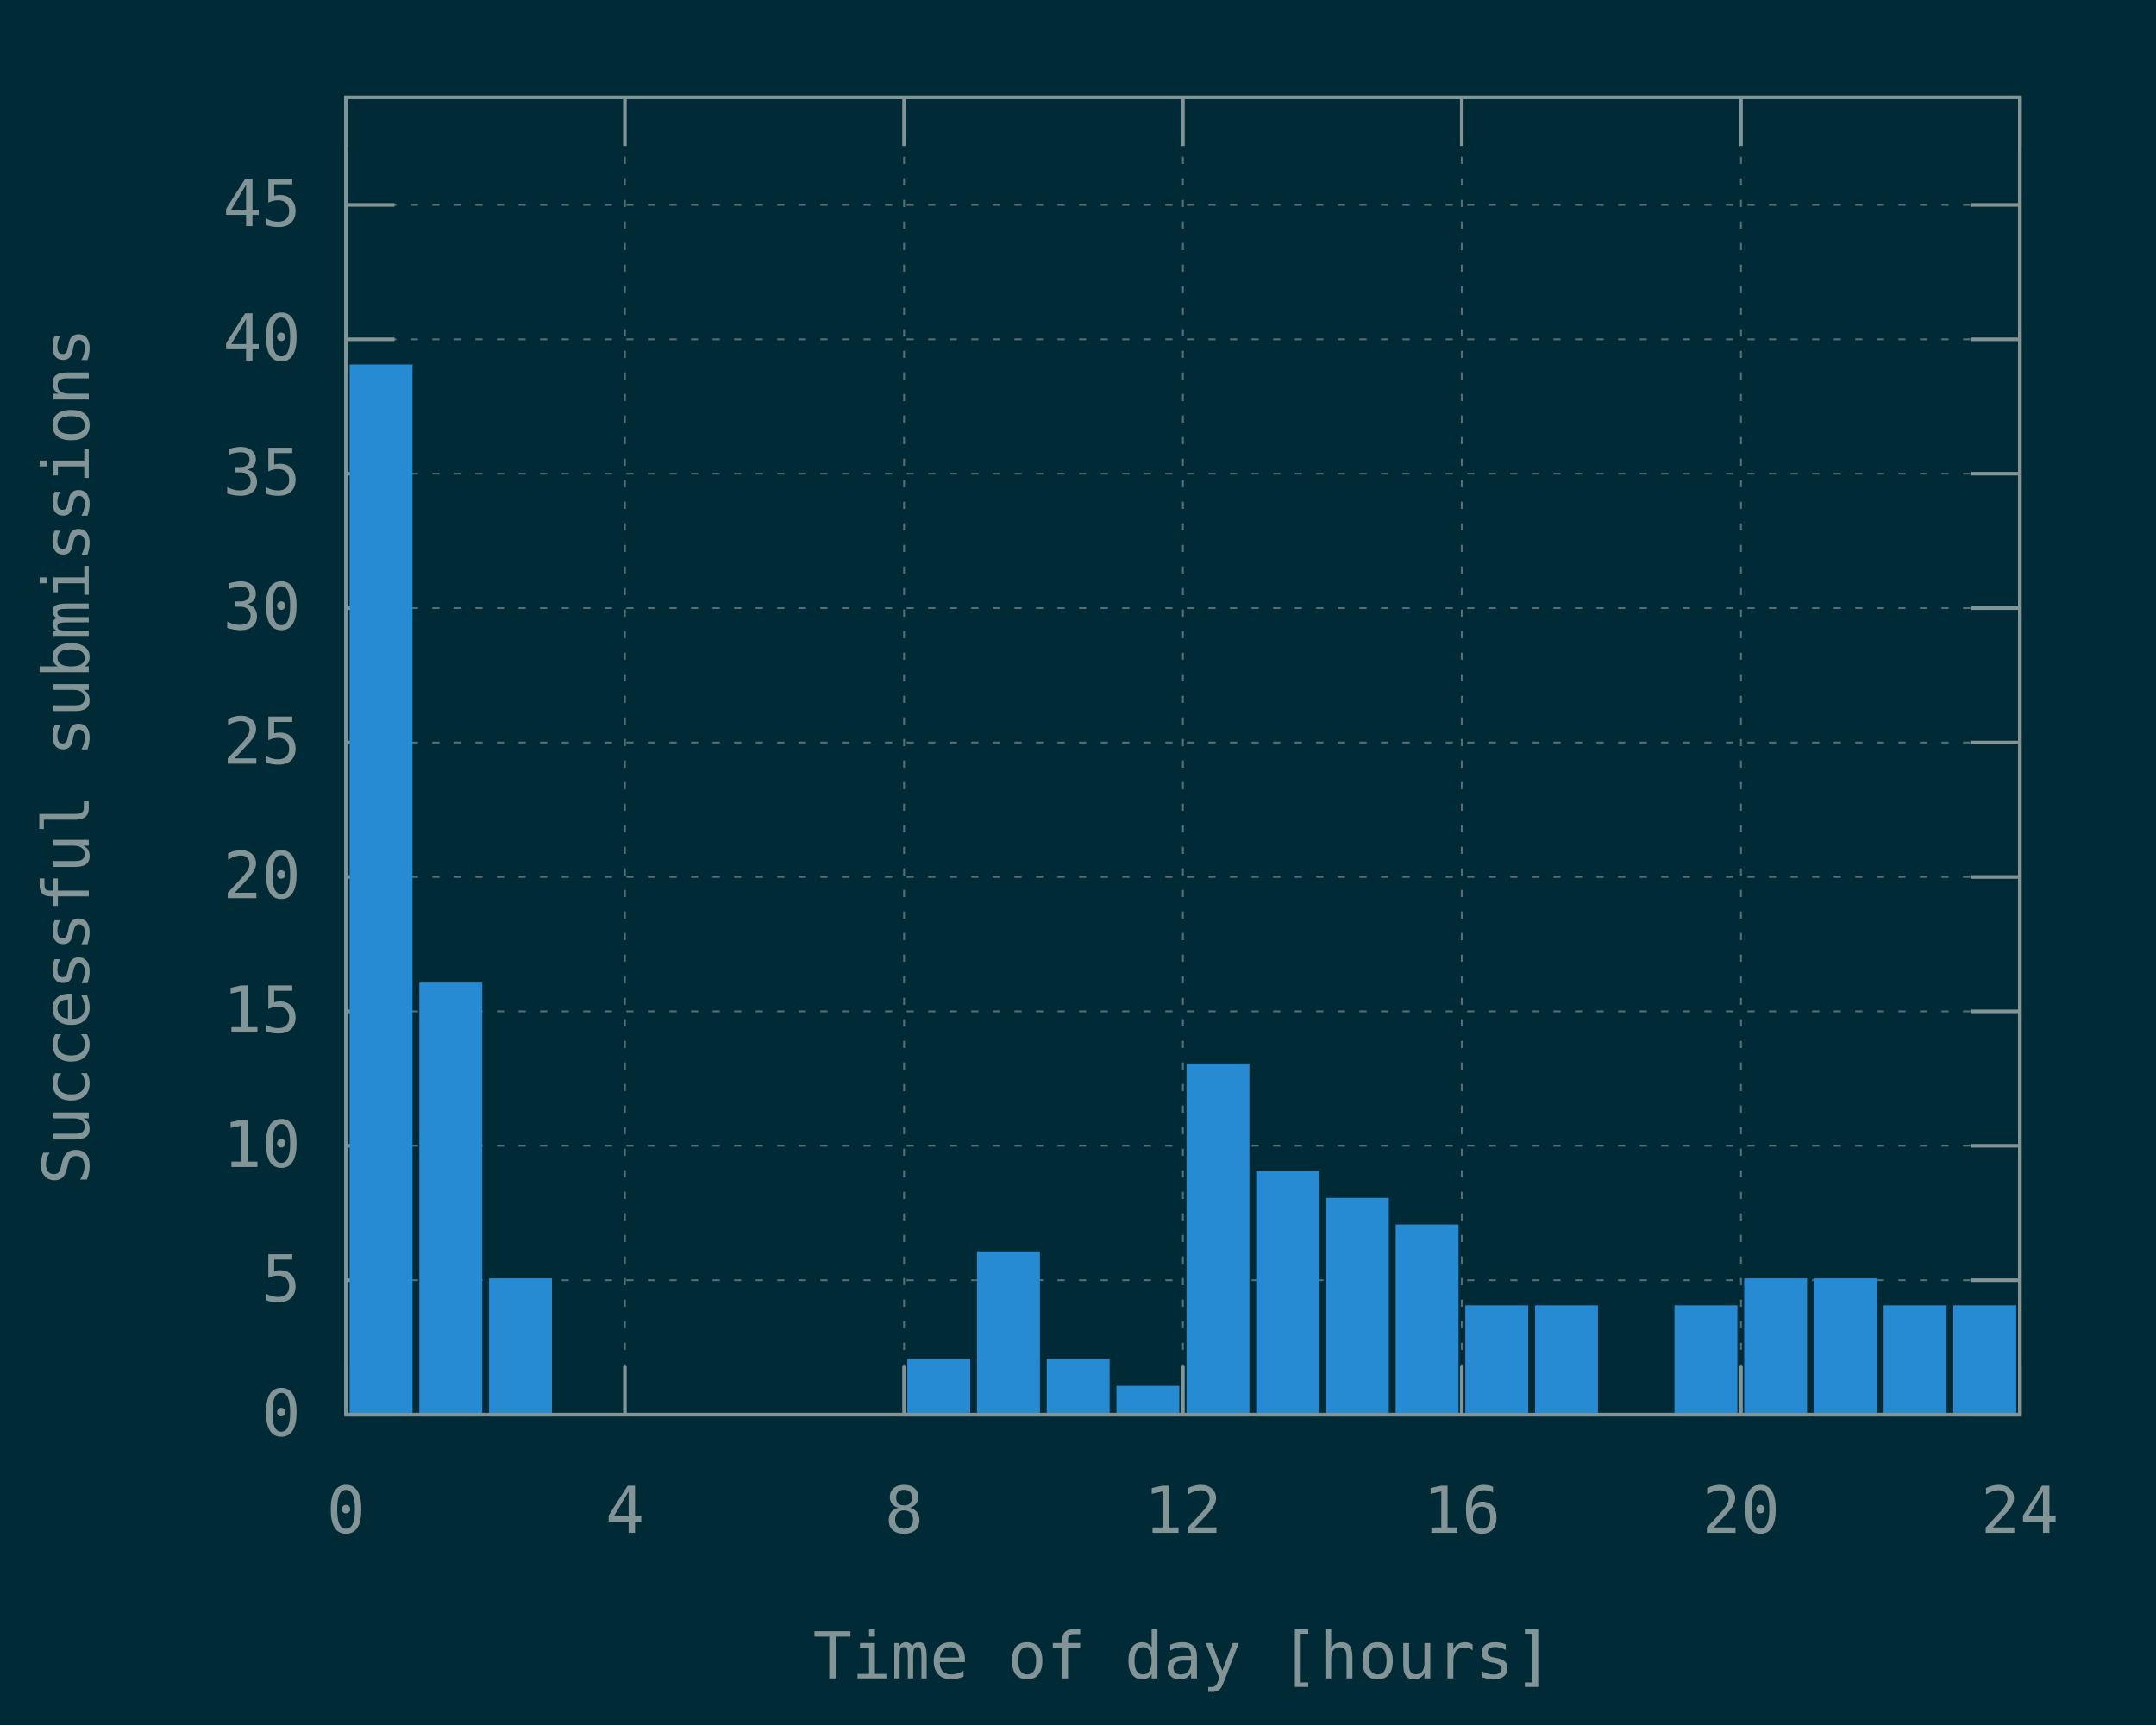
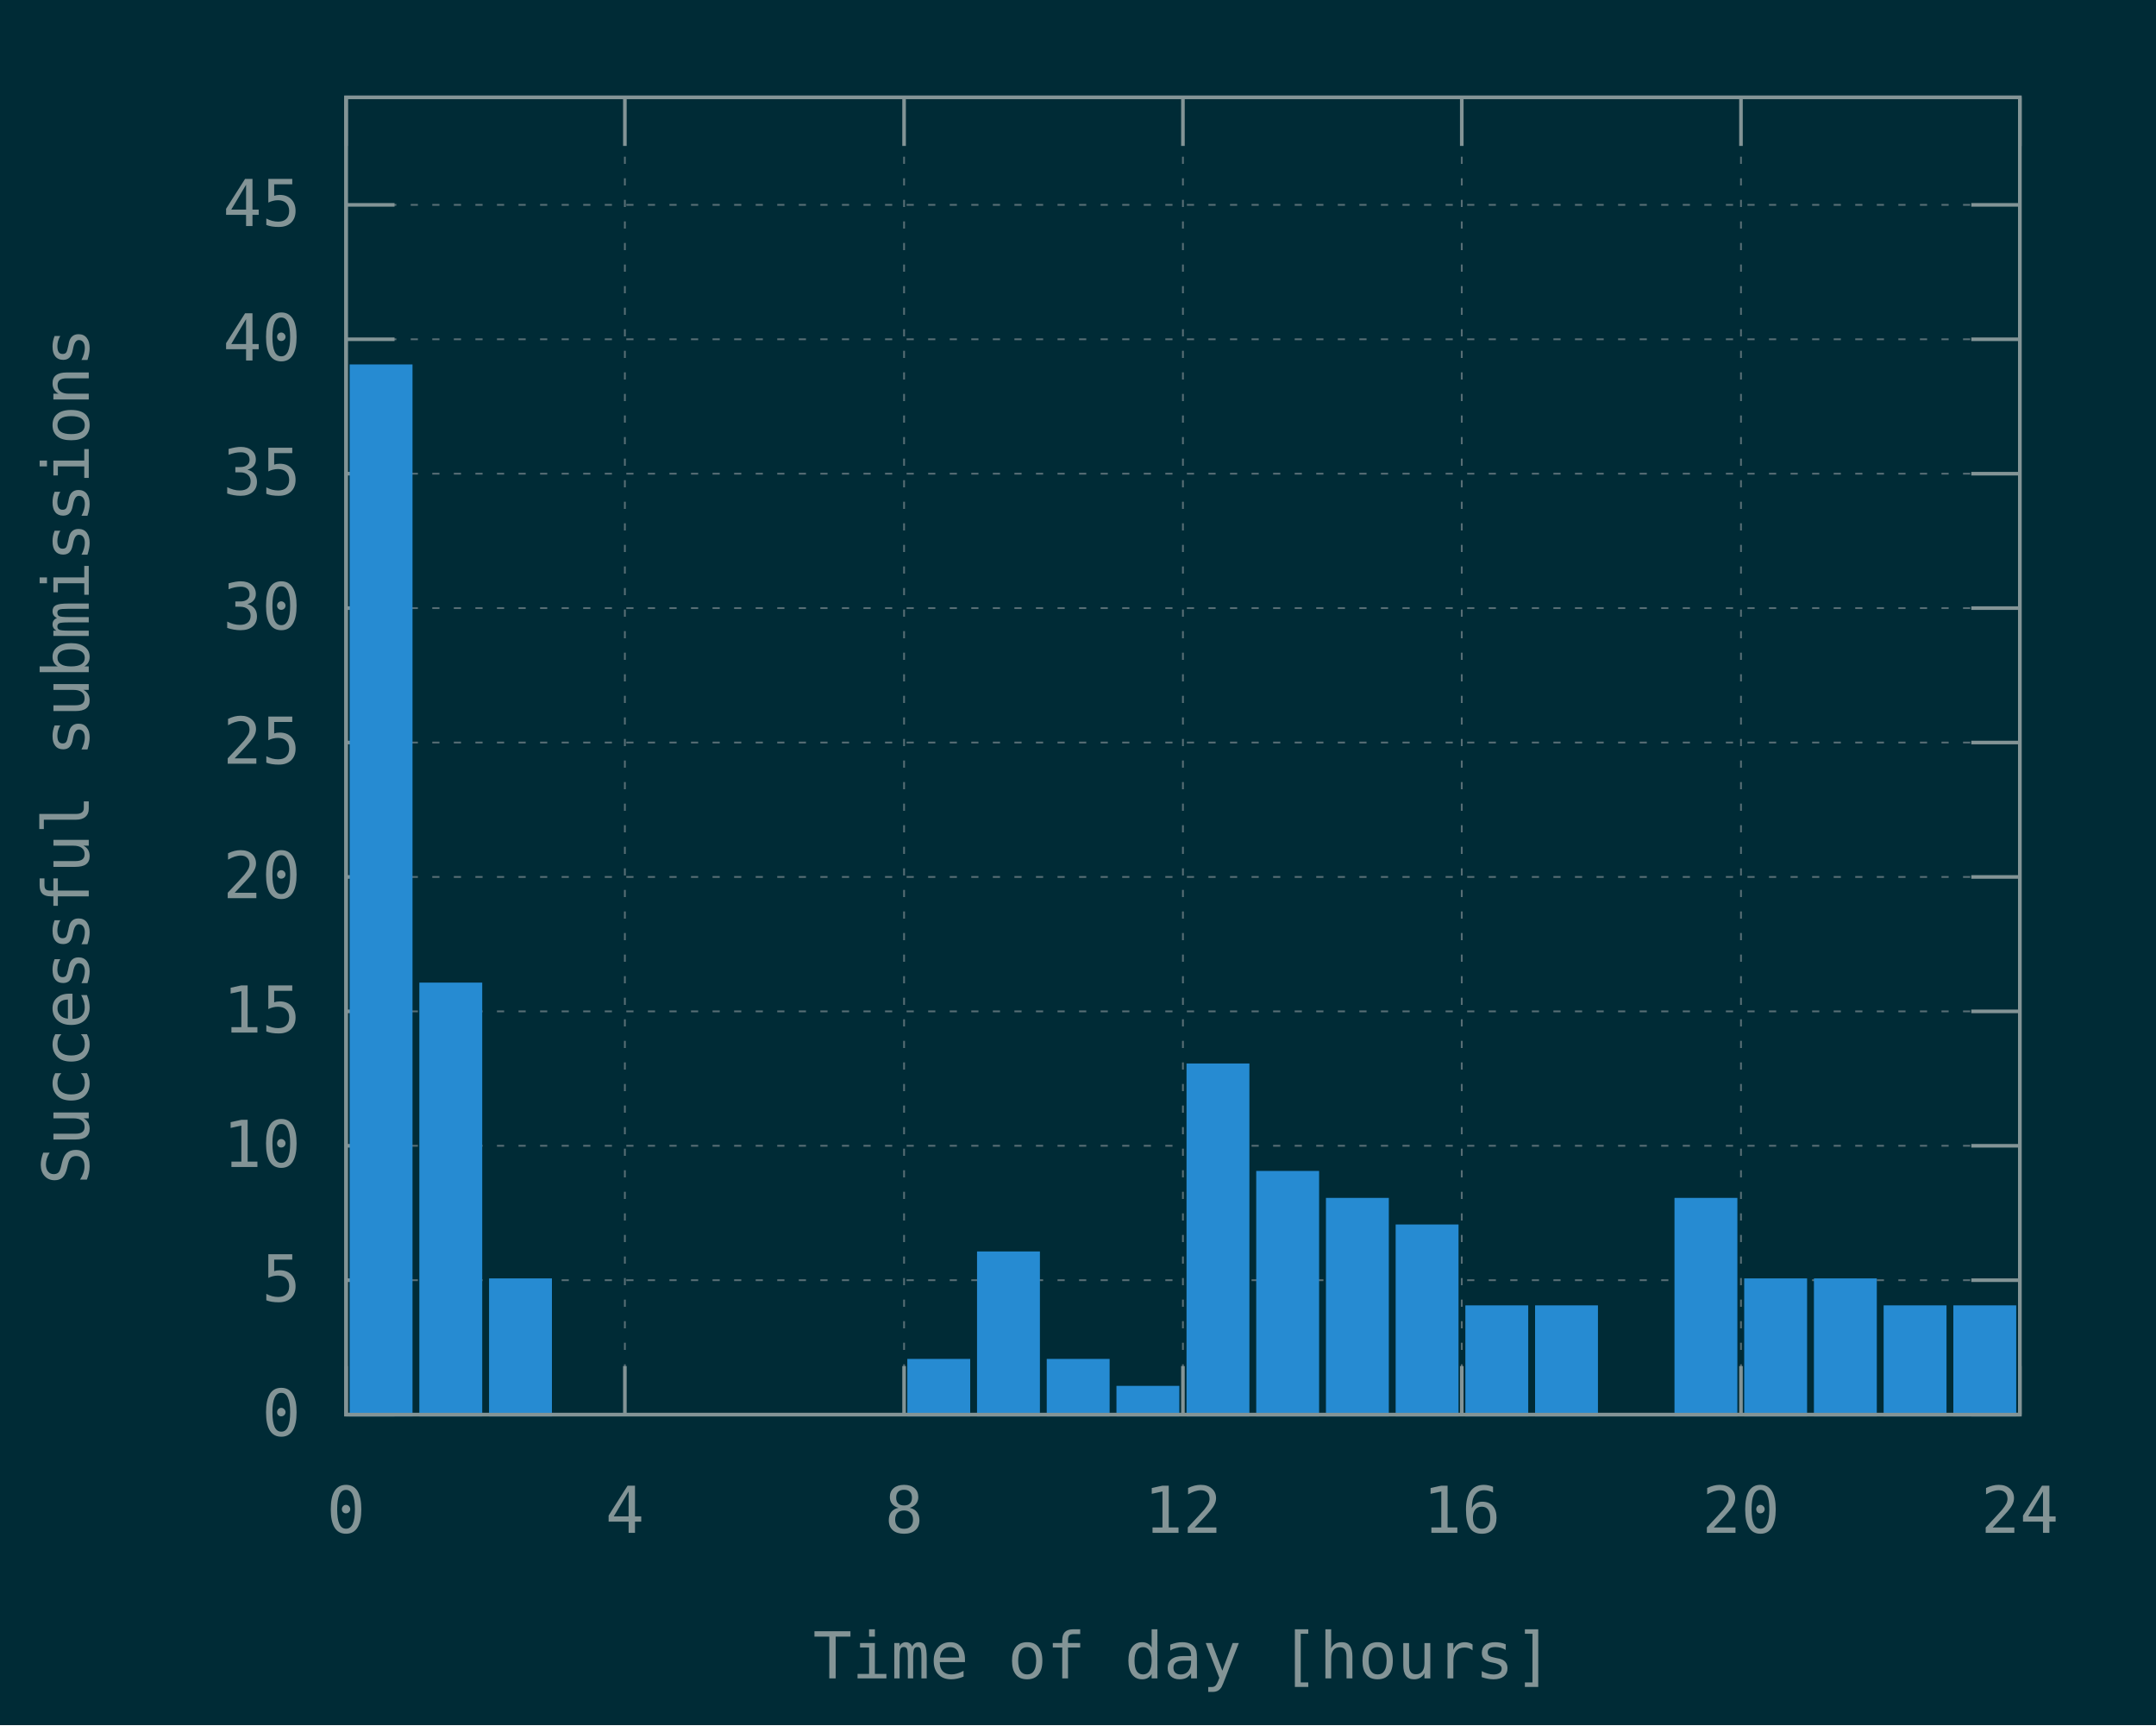
<svg xmlns="http://www.w3.org/2000/svg" xmlns:xlink="http://www.w3.org/1999/xlink" width="600" height="480" viewBox="0 0 600 480">
  <g id="gnuplot_canvas">
    <rect x="0" y="0" width="600" height="480" fill="#002b36" />
    <defs>
      <circle id="gpDot" r="0.5" stroke-width="0.5" stroke="currentColor" />
      <path id="gpPt0" stroke-width="0.148" stroke="currentColor" d="M-1,0 h2 M0,-1 v2" />
      <path id="gpPt1" stroke-width="0.148" stroke="currentColor" d="M-1,-1 L1,1 M1,-1 L-1,1" />
      <path id="gpPt2" stroke-width="0.148" stroke="currentColor" d="M-1,0 L1,0 M0,-1 L0,1 M-1,-1 L1,1 M-1,1 L1,-1" />
      <rect id="gpPt3" stroke-width="0.148" stroke="currentColor" x="-1" y="-1" width="2" height="2" />
      <rect id="gpPt4" stroke-width="0.148" stroke="currentColor" fill="currentColor" x="-1" y="-1" width="2" height="2" />
      <circle id="gpPt5" stroke-width="0.148" stroke="currentColor" cx="0" cy="0" r="1" />
      <use xlink:href="#gpPt5" id="gpPt6" fill="currentColor" stroke="none" />
      <path id="gpPt7" stroke-width="0.148" stroke="currentColor" d="M0,-1.33 L-1.33,0.67 L1.33,0.67 z" />
      <use xlink:href="#gpPt7" id="gpPt8" fill="currentColor" stroke="none" />
      <use xlink:href="#gpPt7" id="gpPt9" stroke="currentColor" transform="rotate(180)" />
      <use xlink:href="#gpPt9" id="gpPt10" fill="currentColor" stroke="none" />
      <use xlink:href="#gpPt3" id="gpPt11" stroke="currentColor" transform="rotate(45)" />
      <use xlink:href="#gpPt11" id="gpPt12" fill="currentColor" stroke="none" />
      <path id="gpPt13" stroke-width="0.148" stroke="currentColor" d="M0,1.330 L1.265,0.411 L0.782,-1.067 L-0.782,-1.076 L-1.265,0.411 z" />
      <use xlink:href="#gpPt13" id="gpPt14" fill="currentColor" stroke="none" />
      <filter id="textbox" filterUnits="objectBoundingBox" x="0" y="0" height="1" width="1">
        <feFlood flood-color="#002B36" flood-opacity="1" result="bgnd" />
        <feComposite in="SourceGraphic" in2="bgnd" operator="atop" />
      </filter>
      <filter id="greybox" filterUnits="objectBoundingBox" x="0" y="0" height="1" width="1">
        <feFlood flood-color="lightgrey" flood-opacity="1" result="grey" />
        <feComposite in="SourceGraphic" in2="grey" operator="atop" />
      </filter>
    </defs>
    <g fill="none" color="#002B36" stroke="currentColor" stroke-width="1.00" stroke-linecap="butt" stroke-linejoin="miter">
</g>
    <g fill="none" color="black" stroke="currentColor" stroke-width="1.00" stroke-linecap="butt" stroke-linejoin="miter">
</g>
    <g fill="none" color="black" stroke="rgb(131, 148, 150)" stroke-width="0.50" stroke-linecap="butt" stroke-linejoin="miter">
</g>
    <g fill="none" color="gray" stroke="currentColor" stroke-width="0.50" stroke-linecap="butt" stroke-linejoin="miter">
      <path stroke="rgb( 88, 110, 117)" stroke-dasharray="2,4" class="gridline" d="M96.3,393.6 L562.1,393.6  " />
    </g>
    <g fill="none" color="gray" stroke="rgb( 88, 110, 117)" stroke-width="1.00" stroke-linecap="butt" stroke-linejoin="miter">
</g>
    <g fill="none" color="black" stroke="currentColor" stroke-width="1.00" stroke-linecap="butt" stroke-linejoin="miter">
      <path stroke="rgb(131, 148, 150)" d="M96.3,393.6 L109.8,393.6 M562.1,393.6 L548.6,393.6  " />
      <g transform="translate(83.7,399.5)" stroke="none" fill="rgb(131,148,150)" font-family="Inconsolata" font-size="18.00" text-anchor="end">
        <text>
          <tspan font-family="Inconsolata"> 0</tspan>
        </text>
      </g>
    </g>
    <g fill="none" color="black" stroke="currentColor" stroke-width="1.00" stroke-linecap="butt" stroke-linejoin="miter">
</g>
    <g fill="none" color="black" stroke="rgb(131, 148, 150)" stroke-width="0.50" stroke-linecap="butt" stroke-linejoin="miter">
</g>
    <g fill="none" color="gray" stroke="currentColor" stroke-width="0.50" stroke-linecap="butt" stroke-linejoin="miter">
      <path stroke="rgb( 88, 110, 117)" stroke-dasharray="2,4" class="gridline" d="M96.3,356.2 L562.1,356.2  " />
    </g>
    <g fill="none" color="gray" stroke="rgb( 88, 110, 117)" stroke-width="1.00" stroke-linecap="butt" stroke-linejoin="miter">
</g>
    <g fill="none" color="black" stroke="currentColor" stroke-width="1.00" stroke-linecap="butt" stroke-linejoin="miter">
      <path stroke="rgb(131, 148, 150)" d="M96.3,356.2 L109.8,356.2 M562.1,356.2 L548.6,356.2  " />
      <g transform="translate(83.7,362.1)" stroke="none" fill="rgb(131,148,150)" font-family="Inconsolata" font-size="18.00" text-anchor="end">
        <text>
          <tspan font-family="Inconsolata"> 5</tspan>
        </text>
      </g>
    </g>
    <g fill="none" color="black" stroke="currentColor" stroke-width="1.00" stroke-linecap="butt" stroke-linejoin="miter">
</g>
    <g fill="none" color="black" stroke="rgb(131, 148, 150)" stroke-width="0.50" stroke-linecap="butt" stroke-linejoin="miter">
</g>
    <g fill="none" color="gray" stroke="currentColor" stroke-width="0.50" stroke-linecap="butt" stroke-linejoin="miter">
      <path stroke="rgb( 88, 110, 117)" stroke-dasharray="2,4" class="gridline" d="M96.3,318.8 L562.1,318.8  " />
    </g>
    <g fill="none" color="gray" stroke="rgb( 88, 110, 117)" stroke-width="1.00" stroke-linecap="butt" stroke-linejoin="miter">
</g>
    <g fill="none" color="black" stroke="currentColor" stroke-width="1.00" stroke-linecap="butt" stroke-linejoin="miter">
      <path stroke="rgb(131, 148, 150)" d="M96.3,318.8 L109.8,318.8 M562.1,318.8 L548.6,318.8  " />
      <g transform="translate(83.7,324.7)" stroke="none" fill="rgb(131,148,150)" font-family="Inconsolata" font-size="18.00" text-anchor="end">
        <text>
          <tspan font-family="Inconsolata"> 10</tspan>
        </text>
      </g>
    </g>
    <g fill="none" color="black" stroke="currentColor" stroke-width="1.00" stroke-linecap="butt" stroke-linejoin="miter">
</g>
    <g fill="none" color="black" stroke="rgb(131, 148, 150)" stroke-width="0.50" stroke-linecap="butt" stroke-linejoin="miter">
</g>
    <g fill="none" color="gray" stroke="currentColor" stroke-width="0.50" stroke-linecap="butt" stroke-linejoin="miter">
      <path stroke="rgb( 88, 110, 117)" stroke-dasharray="2,4" class="gridline" d="M96.3,281.4 L562.1,281.4  " />
    </g>
    <g fill="none" color="gray" stroke="rgb( 88, 110, 117)" stroke-width="1.00" stroke-linecap="butt" stroke-linejoin="miter">
</g>
    <g fill="none" color="black" stroke="currentColor" stroke-width="1.00" stroke-linecap="butt" stroke-linejoin="miter">
      <path stroke="rgb(131, 148, 150)" d="M96.3,281.4 L109.8,281.4 M562.1,281.4 L548.6,281.4  " />
      <g transform="translate(83.7,287.3)" stroke="none" fill="rgb(131,148,150)" font-family="Inconsolata" font-size="18.00" text-anchor="end">
        <text>
          <tspan font-family="Inconsolata"> 15</tspan>
        </text>
      </g>
    </g>
    <g fill="none" color="black" stroke="currentColor" stroke-width="1.00" stroke-linecap="butt" stroke-linejoin="miter">
</g>
    <g fill="none" color="black" stroke="rgb(131, 148, 150)" stroke-width="0.50" stroke-linecap="butt" stroke-linejoin="miter">
</g>
    <g fill="none" color="gray" stroke="currentColor" stroke-width="0.50" stroke-linecap="butt" stroke-linejoin="miter">
      <path stroke="rgb( 88, 110, 117)" stroke-dasharray="2,4" class="gridline" d="M96.3,244.0 L562.1,244.0  " />
    </g>
    <g fill="none" color="gray" stroke="rgb( 88, 110, 117)" stroke-width="1.00" stroke-linecap="butt" stroke-linejoin="miter">
</g>
    <g fill="none" color="black" stroke="currentColor" stroke-width="1.00" stroke-linecap="butt" stroke-linejoin="miter">
      <path stroke="rgb(131, 148, 150)" d="M96.3,244.0 L109.8,244.0 M562.1,244.0 L548.6,244.0  " />
      <g transform="translate(83.7,249.9)" stroke="none" fill="rgb(131,148,150)" font-family="Inconsolata" font-size="18.00" text-anchor="end">
        <text>
          <tspan font-family="Inconsolata"> 20</tspan>
        </text>
      </g>
    </g>
    <g fill="none" color="black" stroke="currentColor" stroke-width="1.00" stroke-linecap="butt" stroke-linejoin="miter">
</g>
    <g fill="none" color="black" stroke="rgb(131, 148, 150)" stroke-width="0.50" stroke-linecap="butt" stroke-linejoin="miter">
</g>
    <g fill="none" color="gray" stroke="currentColor" stroke-width="0.50" stroke-linecap="butt" stroke-linejoin="miter">
      <path stroke="rgb( 88, 110, 117)" stroke-dasharray="2,4" class="gridline" d="M96.3,206.6 L562.1,206.6  " />
    </g>
    <g fill="none" color="gray" stroke="rgb( 88, 110, 117)" stroke-width="1.00" stroke-linecap="butt" stroke-linejoin="miter">
</g>
    <g fill="none" color="black" stroke="currentColor" stroke-width="1.00" stroke-linecap="butt" stroke-linejoin="miter">
      <path stroke="rgb(131, 148, 150)" d="M96.3,206.6 L109.8,206.6 M562.1,206.6 L548.6,206.6  " />
      <g transform="translate(83.7,212.5)" stroke="none" fill="rgb(131,148,150)" font-family="Inconsolata" font-size="18.00" text-anchor="end">
        <text>
          <tspan font-family="Inconsolata"> 25</tspan>
        </text>
      </g>
    </g>
    <g fill="none" color="black" stroke="currentColor" stroke-width="1.00" stroke-linecap="butt" stroke-linejoin="miter">
</g>
    <g fill="none" color="black" stroke="rgb(131, 148, 150)" stroke-width="0.50" stroke-linecap="butt" stroke-linejoin="miter">
</g>
    <g fill="none" color="gray" stroke="currentColor" stroke-width="0.50" stroke-linecap="butt" stroke-linejoin="miter">
      <path stroke="rgb( 88, 110, 117)" stroke-dasharray="2,4" class="gridline" d="M96.3,169.2 L562.1,169.2  " />
    </g>
    <g fill="none" color="gray" stroke="rgb( 88, 110, 117)" stroke-width="1.00" stroke-linecap="butt" stroke-linejoin="miter">
</g>
    <g fill="none" color="black" stroke="currentColor" stroke-width="1.00" stroke-linecap="butt" stroke-linejoin="miter">
      <path stroke="rgb(131, 148, 150)" d="M96.3,169.2 L109.8,169.2 M562.1,169.2 L548.6,169.2  " />
      <g transform="translate(83.7,175.1)" stroke="none" fill="rgb(131,148,150)" font-family="Inconsolata" font-size="18.00" text-anchor="end">
        <text>
          <tspan font-family="Inconsolata"> 30</tspan>
        </text>
      </g>
    </g>
    <g fill="none" color="black" stroke="currentColor" stroke-width="1.00" stroke-linecap="butt" stroke-linejoin="miter">
</g>
    <g fill="none" color="black" stroke="rgb(131, 148, 150)" stroke-width="0.50" stroke-linecap="butt" stroke-linejoin="miter">
</g>
    <g fill="none" color="gray" stroke="currentColor" stroke-width="0.50" stroke-linecap="butt" stroke-linejoin="miter">
      <path stroke="rgb( 88, 110, 117)" stroke-dasharray="2,4" class="gridline" d="M96.3,131.8 L562.1,131.8  " />
    </g>
    <g fill="none" color="gray" stroke="rgb( 88, 110, 117)" stroke-width="1.00" stroke-linecap="butt" stroke-linejoin="miter">
</g>
    <g fill="none" color="black" stroke="currentColor" stroke-width="1.00" stroke-linecap="butt" stroke-linejoin="miter">
      <path stroke="rgb(131, 148, 150)" d="M96.3,131.8 L109.8,131.8 M562.1,131.8 L548.6,131.8  " />
      <g transform="translate(83.7,137.7)" stroke="none" fill="rgb(131,148,150)" font-family="Inconsolata" font-size="18.00" text-anchor="end">
        <text>
          <tspan font-family="Inconsolata"> 35</tspan>
        </text>
      </g>
    </g>
    <g fill="none" color="black" stroke="currentColor" stroke-width="1.00" stroke-linecap="butt" stroke-linejoin="miter">
</g>
    <g fill="none" color="black" stroke="rgb(131, 148, 150)" stroke-width="0.50" stroke-linecap="butt" stroke-linejoin="miter">
</g>
    <g fill="none" color="gray" stroke="currentColor" stroke-width="0.50" stroke-linecap="butt" stroke-linejoin="miter">
      <path stroke="rgb( 88, 110, 117)" stroke-dasharray="2,4" class="gridline" d="M96.3,94.4 L562.1,94.4  " />
    </g>
    <g fill="none" color="gray" stroke="rgb( 88, 110, 117)" stroke-width="1.00" stroke-linecap="butt" stroke-linejoin="miter">
</g>
    <g fill="none" color="black" stroke="currentColor" stroke-width="1.00" stroke-linecap="butt" stroke-linejoin="miter">
      <path stroke="rgb(131, 148, 150)" d="M96.3,94.4 L109.8,94.4 M562.1,94.4 L548.6,94.4  " />
      <g transform="translate(83.7,100.3)" stroke="none" fill="rgb(131,148,150)" font-family="Inconsolata" font-size="18.00" text-anchor="end">
        <text>
          <tspan font-family="Inconsolata"> 40</tspan>
        </text>
      </g>
    </g>
    <g fill="none" color="black" stroke="currentColor" stroke-width="1.00" stroke-linecap="butt" stroke-linejoin="miter">
</g>
    <g fill="none" color="black" stroke="rgb(131, 148, 150)" stroke-width="0.50" stroke-linecap="butt" stroke-linejoin="miter">
</g>
    <g fill="none" color="gray" stroke="currentColor" stroke-width="0.50" stroke-linecap="butt" stroke-linejoin="miter">
      <path stroke="rgb( 88, 110, 117)" stroke-dasharray="2,4" class="gridline" d="M96.3,57.0 L562.1,57.0  " />
    </g>
    <g fill="none" color="gray" stroke="rgb( 88, 110, 117)" stroke-width="1.00" stroke-linecap="butt" stroke-linejoin="miter">
</g>
    <g fill="none" color="black" stroke="currentColor" stroke-width="1.00" stroke-linecap="butt" stroke-linejoin="miter">
      <path stroke="rgb(131, 148, 150)" d="M96.3,57.0 L109.8,57.0 M562.1,57.0 L548.6,57.0  " />
      <g transform="translate(83.7,62.9)" stroke="none" fill="rgb(131,148,150)" font-family="Inconsolata" font-size="18.00" text-anchor="end">
        <text>
          <tspan font-family="Inconsolata"> 45</tspan>
        </text>
      </g>
    </g>
    <g fill="none" color="black" stroke="currentColor" stroke-width="1.00" stroke-linecap="butt" stroke-linejoin="miter">
</g>
    <g fill="none" color="black" stroke="rgb(131, 148, 150)" stroke-width="0.50" stroke-linecap="butt" stroke-linejoin="miter">
</g>
    <g fill="none" color="gray" stroke="currentColor" stroke-width="0.50" stroke-linecap="butt" stroke-linejoin="miter">
      <path stroke="rgb( 88, 110, 117)" stroke-dasharray="2,4" class="gridline" d="M96.3,393.6 L96.3,27.1  " />
    </g>
    <g fill="none" color="gray" stroke="rgb( 88, 110, 117)" stroke-width="1.00" stroke-linecap="butt" stroke-linejoin="miter">
</g>
    <g fill="none" color="black" stroke="currentColor" stroke-width="1.00" stroke-linecap="butt" stroke-linejoin="miter">
      <path stroke="rgb(131, 148, 150)" d="M96.3,393.6 L96.3,380.1 M96.3,27.1 L96.3,40.6  " />
      <g transform="translate(96.3,426.5)" stroke="none" fill="rgb(131,148,150)" font-family="Inconsolata" font-size="18.00" text-anchor="middle">
        <text>
          <tspan font-family="Inconsolata"> 0</tspan>
        </text>
      </g>
    </g>
    <g fill="none" color="black" stroke="currentColor" stroke-width="1.00" stroke-linecap="butt" stroke-linejoin="miter">
</g>
    <g fill="none" color="black" stroke="rgb(131, 148, 150)" stroke-width="0.50" stroke-linecap="butt" stroke-linejoin="miter">
</g>
    <g fill="none" color="gray" stroke="currentColor" stroke-width="0.50" stroke-linecap="butt" stroke-linejoin="miter">
      <path stroke="rgb( 88, 110, 117)" stroke-dasharray="2,4" class="gridline" d="M173.9,393.6 L173.9,27.1  " />
    </g>
    <g fill="none" color="gray" stroke="rgb( 88, 110, 117)" stroke-width="1.00" stroke-linecap="butt" stroke-linejoin="miter">
</g>
    <g fill="none" color="black" stroke="currentColor" stroke-width="1.00" stroke-linecap="butt" stroke-linejoin="miter">
      <path stroke="rgb(131, 148, 150)" d="M173.9,393.6 L173.9,380.1 M173.9,27.1 L173.9,40.6  " />
      <g transform="translate(173.9,426.5)" stroke="none" fill="rgb(131,148,150)" font-family="Inconsolata" font-size="18.00" text-anchor="middle">
        <text>
          <tspan font-family="Inconsolata"> 4</tspan>
        </text>
      </g>
    </g>
    <g fill="none" color="black" stroke="currentColor" stroke-width="1.00" stroke-linecap="butt" stroke-linejoin="miter">
</g>
    <g fill="none" color="black" stroke="rgb(131, 148, 150)" stroke-width="0.50" stroke-linecap="butt" stroke-linejoin="miter">
</g>
    <g fill="none" color="gray" stroke="currentColor" stroke-width="0.50" stroke-linecap="butt" stroke-linejoin="miter">
      <path stroke="rgb( 88, 110, 117)" stroke-dasharray="2,4" class="gridline" d="M251.6,393.6 L251.6,27.1  " />
    </g>
    <g fill="none" color="gray" stroke="rgb( 88, 110, 117)" stroke-width="1.00" stroke-linecap="butt" stroke-linejoin="miter">
</g>
    <g fill="none" color="black" stroke="currentColor" stroke-width="1.00" stroke-linecap="butt" stroke-linejoin="miter">
      <path stroke="rgb(131, 148, 150)" d="M251.6,393.6 L251.6,380.1 M251.6,27.1 L251.6,40.6  " />
      <g transform="translate(251.6,426.5)" stroke="none" fill="rgb(131,148,150)" font-family="Inconsolata" font-size="18.00" text-anchor="middle">
        <text>
          <tspan font-family="Inconsolata"> 8</tspan>
        </text>
      </g>
    </g>
    <g fill="none" color="black" stroke="currentColor" stroke-width="1.00" stroke-linecap="butt" stroke-linejoin="miter">
</g>
    <g fill="none" color="black" stroke="rgb(131, 148, 150)" stroke-width="0.50" stroke-linecap="butt" stroke-linejoin="miter">
</g>
    <g fill="none" color="gray" stroke="currentColor" stroke-width="0.50" stroke-linecap="butt" stroke-linejoin="miter">
      <path stroke="rgb( 88, 110, 117)" stroke-dasharray="2,4" class="gridline" d="M329.2,393.6 L329.2,27.1  " />
    </g>
    <g fill="none" color="gray" stroke="rgb( 88, 110, 117)" stroke-width="1.00" stroke-linecap="butt" stroke-linejoin="miter">
</g>
    <g fill="none" color="black" stroke="currentColor" stroke-width="1.00" stroke-linecap="butt" stroke-linejoin="miter">
      <path stroke="rgb(131, 148, 150)" d="M329.2,393.6 L329.2,380.1 M329.2,27.1 L329.2,40.6  " />
      <g transform="translate(329.2,426.5)" stroke="none" fill="rgb(131,148,150)" font-family="Inconsolata" font-size="18.00" text-anchor="middle">
        <text>
          <tspan font-family="Inconsolata"> 12</tspan>
        </text>
      </g>
    </g>
    <g fill="none" color="black" stroke="currentColor" stroke-width="1.00" stroke-linecap="butt" stroke-linejoin="miter">
</g>
    <g fill="none" color="black" stroke="rgb(131, 148, 150)" stroke-width="0.50" stroke-linecap="butt" stroke-linejoin="miter">
</g>
    <g fill="none" color="gray" stroke="currentColor" stroke-width="0.50" stroke-linecap="butt" stroke-linejoin="miter">
      <path stroke="rgb( 88, 110, 117)" stroke-dasharray="2,4" class="gridline" d="M406.8,393.6 L406.8,27.1  " />
    </g>
    <g fill="none" color="gray" stroke="rgb( 88, 110, 117)" stroke-width="1.00" stroke-linecap="butt" stroke-linejoin="miter">
</g>
    <g fill="none" color="black" stroke="currentColor" stroke-width="1.00" stroke-linecap="butt" stroke-linejoin="miter">
      <path stroke="rgb(131, 148, 150)" d="M406.8,393.6 L406.8,380.1 M406.8,27.1 L406.8,40.6  " />
      <g transform="translate(406.8,426.5)" stroke="none" fill="rgb(131,148,150)" font-family="Inconsolata" font-size="18.00" text-anchor="middle">
        <text>
          <tspan font-family="Inconsolata"> 16</tspan>
        </text>
      </g>
    </g>
    <g fill="none" color="black" stroke="currentColor" stroke-width="1.00" stroke-linecap="butt" stroke-linejoin="miter">
</g>
    <g fill="none" color="black" stroke="rgb(131, 148, 150)" stroke-width="0.50" stroke-linecap="butt" stroke-linejoin="miter">
</g>
    <g fill="none" color="gray" stroke="currentColor" stroke-width="0.50" stroke-linecap="butt" stroke-linejoin="miter">
      <path stroke="rgb( 88, 110, 117)" stroke-dasharray="2,4" class="gridline" d="M484.5,393.6 L484.5,40.6 L484.5,27.1  " />
    </g>
    <g fill="none" color="gray" stroke="rgb( 88, 110, 117)" stroke-width="1.00" stroke-linecap="butt" stroke-linejoin="miter">
</g>
    <g fill="none" color="black" stroke="currentColor" stroke-width="1.00" stroke-linecap="butt" stroke-linejoin="miter">
      <path stroke="rgb(131, 148, 150)" d="M484.5,393.6 L484.5,380.1 M484.5,27.1 L484.5,40.6  " />
      <g transform="translate(484.5,426.5)" stroke="none" fill="rgb(131,148,150)" font-family="Inconsolata" font-size="18.00" text-anchor="middle">
        <text>
          <tspan font-family="Inconsolata"> 20</tspan>
        </text>
      </g>
    </g>
    <g fill="none" color="black" stroke="currentColor" stroke-width="1.00" stroke-linecap="butt" stroke-linejoin="miter">
</g>
    <g fill="none" color="black" stroke="rgb(131, 148, 150)" stroke-width="0.50" stroke-linecap="butt" stroke-linejoin="miter">
</g>
    <g fill="none" color="gray" stroke="currentColor" stroke-width="0.50" stroke-linecap="butt" stroke-linejoin="miter">
      <path stroke="rgb( 88, 110, 117)" stroke-dasharray="2,4" class="gridline" d="M562.1,393.6 L562.1,27.1  " />
    </g>
    <g fill="none" color="gray" stroke="rgb( 88, 110, 117)" stroke-width="1.00" stroke-linecap="butt" stroke-linejoin="miter">
</g>
    <g fill="none" color="black" stroke="currentColor" stroke-width="1.00" stroke-linecap="butt" stroke-linejoin="miter">
      <path stroke="rgb(131, 148, 150)" d="M562.1,393.6 L562.1,380.1 M562.1,27.1 L562.1,40.6  " />
      <g transform="translate(562.1,426.5)" stroke="none" fill="rgb(131,148,150)" font-family="Inconsolata" font-size="18.00" text-anchor="middle">
        <text>
          <tspan font-family="Inconsolata"> 24</tspan>
        </text>
      </g>
    </g>
    <g fill="none" color="black" stroke="currentColor" stroke-width="1.00" stroke-linecap="butt" stroke-linejoin="miter">
</g>
    <g fill="none" color="black" stroke="currentColor" stroke-width="1.00" stroke-linecap="butt" stroke-linejoin="miter">
      <path stroke="rgb(131, 148, 150)" d="M96.3,27.1 L96.3,393.6 L562.1,393.6 L562.1,27.1 L96.3,27.1 Z  " />
    </g>
    <g fill="none" color="black" stroke="currentColor" stroke-width="1.00" stroke-linecap="butt" stroke-linejoin="miter">
      <g transform="translate(24.7,210.4) rotate(270)" stroke="none" fill="rgb(131,148,150)" font-family="Inconsolata" font-size="18.00" text-anchor="middle">
        <text>
          <tspan font-family="Inconsolata">Successful submissions</tspan>
        </text>
      </g>
    </g>
    <g fill="none" color="black" stroke="currentColor" stroke-width="1.00" stroke-linecap="butt" stroke-linejoin="miter">
      <g transform="translate(329.2,467.0)" stroke="none" fill="rgb(131,148,150)" font-family="Inconsolata" font-size="18.00" text-anchor="middle">
        <text>
          <tspan font-family="Inconsolata">Time of day [hours]</tspan>
        </text>
      </g>
    </g>
    <g fill="none" color="black" stroke="currentColor" stroke-width="1.00" stroke-linecap="butt" stroke-linejoin="miter">
</g>
    <g id="gnuplot_plot_1">
      <g fill="none" color="black" stroke="currentColor" stroke-width="1.00" stroke-linecap="butt" stroke-linejoin="miter">
        <g stroke="none" shape-rendering="crispEdges">
          <polygon fill="rgb( 38, 139, 210)" points="97.8,393.6 114.4,393.6 114.4,101.8 97.8,101.8 " />
        </g>
        <path stroke="rgb( 38, 139, 210)" d="M97.8,393.6 L97.8,101.9 L114.3,101.9 L114.3,393.6 L97.8,393.6 Z  " />
        <g stroke="none" shape-rendering="crispEdges">
          <polygon fill="rgb( 38, 139, 210)" points="117.2,393.6 133.8,393.6 133.8,273.8 117.2,273.8 " />
        </g>
        <path stroke="rgb( 38, 139, 210)" d="M117.2,393.6 L117.2,273.9 L133.7,273.9 L133.7,393.6 L117.2,393.6 Z  " />
        <g stroke="none" shape-rendering="crispEdges">
          <polygon fill="rgb( 38, 139, 210)" points="136.6,393.6 153.2,393.6 153.2,356.1 136.6,356.1 " />
        </g>
        <path stroke="rgb( 38, 139, 210)" d="M136.6,393.6 L136.6,356.2 L153.1,356.2 L153.1,393.6 L136.6,393.6 Z  " />
        <g stroke="none" shape-rendering="crispEdges">
          <polygon fill="rgb( 38, 139, 210)" points="253.0,393.6 269.6,393.6 269.6,378.5 253.0,378.5 " />
        </g>
        <path stroke="rgb( 38, 139, 210)" d="M253.0,393.6 L253.0,378.6 L269.5,378.6 L269.5,393.6 L253.0,393.6 Z  " />
        <g stroke="none" shape-rendering="crispEdges">
          <polygon fill="rgb( 38, 139, 210)" points="272.4,393.6 289.0,393.6 289.0,348.6 272.4,348.6 " />
        </g>
        <path stroke="rgb( 38, 139, 210)" d="M272.4,393.6 L272.4,348.7 L288.9,348.7 L288.9,393.6 L272.4,393.6 Z  " />
        <g stroke="none" shape-rendering="crispEdges">
          <polygon fill="rgb( 38, 139, 210)" points="291.8,393.6 308.4,393.6 308.4,378.5 291.8,378.5 " />
        </g>
        <path stroke="rgb( 38, 139, 210)" d="M291.8,393.6 L291.8,378.6 L308.3,378.6 L308.3,393.6 L291.8,393.6 Z  " />
        <g stroke="none" shape-rendering="crispEdges">
          <polygon fill="rgb( 38, 139, 210)" points="311.2,393.6 327.8,393.6 327.8,386.0 311.2,386.0 " />
        </g>
        <path stroke="rgb( 38, 139, 210)" d="M311.2,393.6 L311.2,386.1 L327.7,386.1 L327.7,393.6 L311.2,393.6 Z  " />
        <g stroke="none" shape-rendering="crispEdges">
          <polygon fill="rgb( 38, 139, 210)" points="330.7,393.6 347.3,393.6 347.3,296.3 330.7,296.3 " />
        </g>
        <path stroke="rgb( 38, 139, 210)" d="M330.7,393.6 L330.7,296.4 L347.2,296.4 L347.2,393.6 L330.7,393.6 Z  " />
        <g stroke="none" shape-rendering="crispEdges">
          <polygon fill="rgb( 38, 139, 210)" points="350.1,393.6 366.7,393.6 366.7,326.2 350.1,326.2 " />
        </g>
        <path stroke="rgb( 38, 139, 210)" d="M350.1,393.6 L350.1,326.3 L366.6,326.3 L366.6,393.6 L350.1,393.6 Z  " />
        <g stroke="none" shape-rendering="crispEdges">
          <polygon fill="rgb( 38, 139, 210)" points="369.5,393.6 386.1,393.6 386.1,333.7 369.5,333.7 " />
        </g>
        <path stroke="rgb( 38, 139, 210)" d="M369.5,393.6 L369.5,333.8 L386.0,333.8 L386.0,393.6 L369.5,393.6 Z  " />
        <g stroke="none" shape-rendering="crispEdges">
          <polygon fill="rgb( 38, 139, 210)" points="388.9,393.6 405.5,393.6 405.5,341.1 388.9,341.1 " />
        </g>
        <path stroke="rgb( 38, 139, 210)" d="M388.9,393.6 L388.9,341.2 L405.4,341.2 L405.4,393.6 L388.9,393.6 Z  " />
        <g stroke="none" shape-rendering="crispEdges">
          <polygon fill="rgb( 38, 139, 210)" points="408.3,393.6 424.9,393.6 424.9,363.6 408.3,363.6 " />
        </g>
        <path stroke="rgb( 38, 139, 210)" d="M408.3,393.6 L408.3,363.7 L424.8,363.7 L424.8,393.6 L408.3,393.6 Z  " />
        <g stroke="none" shape-rendering="crispEdges">
          <polygon fill="rgb( 38, 139, 210)" points="427.7,393.6 444.3,393.6 444.3,363.6 427.7,363.6 " />
        </g>
        <path stroke="rgb( 38, 139, 210)" d="M427.7,393.6 L427.7,363.7 L444.2,363.7 L444.2,393.6 L427.7,393.6 Z  " />
        <g stroke="none" shape-rendering="crispEdges">
-           <polygon fill="rgb( 38, 139, 210)" points="466.5,393.6 483.1,393.6 483.1,363.6 466.5,363.6 " />
-         </g>
-         <path stroke="rgb( 38, 139, 210)" d="M466.5,393.6 L466.5,363.7 L483.0,363.7 L483.0,393.6 L466.5,393.6 Z  " />
+           <polygon fill="rgb( 38, 139, 210)" points="466.5,393.6 483.1,393.6 483.1,333.7 466.5,333.7 " />
+         </g>
+         <path stroke="rgb( 38, 139, 210)" d="M466.5,393.6 L466.5,333.8 L483.0,333.8 L483.0,393.6 L466.5,393.6 Z  " />
        <g stroke="none" shape-rendering="crispEdges">
          <polygon fill="rgb( 38, 139, 210)" points="485.9,393.6 502.5,393.6 502.5,356.1 485.9,356.1 " />
        </g>
        <path stroke="rgb( 38, 139, 210)" d="M485.9,393.6 L485.9,356.2 L502.4,356.2 L502.4,393.6 L485.9,393.6 Z  " />
        <g stroke="none" shape-rendering="crispEdges">
          <polygon fill="rgb( 38, 139, 210)" points="505.3,393.6 521.9,393.6 521.9,356.1 505.3,356.1 " />
        </g>
        <path stroke="rgb( 38, 139, 210)" d="M505.3,393.6 L505.3,356.2 L521.8,356.2 L521.8,393.6 L505.3,393.6 Z  " />
        <g stroke="none" shape-rendering="crispEdges">
          <polygon fill="rgb( 38, 139, 210)" points="524.7,393.6 541.3,393.6 541.3,363.6 524.7,363.6 " />
        </g>
        <path stroke="rgb( 38, 139, 210)" d="M524.7,393.6 L524.7,363.7 L541.2,363.7 L541.2,393.6 L524.7,393.6 Z  " />
        <g stroke="none" shape-rendering="crispEdges">
          <polygon fill="rgb( 38, 139, 210)" points="544.1,393.6 560.7,393.6 560.7,363.6 544.1,363.6 " />
        </g>
        <path stroke="rgb( 38, 139, 210)" d="M544.1,393.6 L544.1,363.7 L560.6,363.7 L560.6,393.6 L544.1,393.6 Z  " />
      </g>
    </g>
    <g fill="none" color="#002B36" stroke="rgb( 38, 139, 210)" stroke-width="2.00" stroke-linecap="butt" stroke-linejoin="miter">
</g>
    <g fill="none" color="black" stroke="currentColor" stroke-width="2.00" stroke-linecap="butt" stroke-linejoin="miter">
</g>
    <g fill="none" color="black" stroke="black" stroke-width="1.00" stroke-linecap="butt" stroke-linejoin="miter">
</g>
    <g fill="none" color="black" stroke="currentColor" stroke-width="1.00" stroke-linecap="butt" stroke-linejoin="miter">
      <path stroke="rgb(131, 148, 150)" d="M96.3,27.1 L96.3,393.6 L562.1,393.6 L562.1,27.1 L96.3,27.1 Z  " />
    </g>
    <g fill="none" color="black" stroke="currentColor" stroke-width="1.00" stroke-linecap="butt" stroke-linejoin="miter">
</g>
  </g>
</svg>
